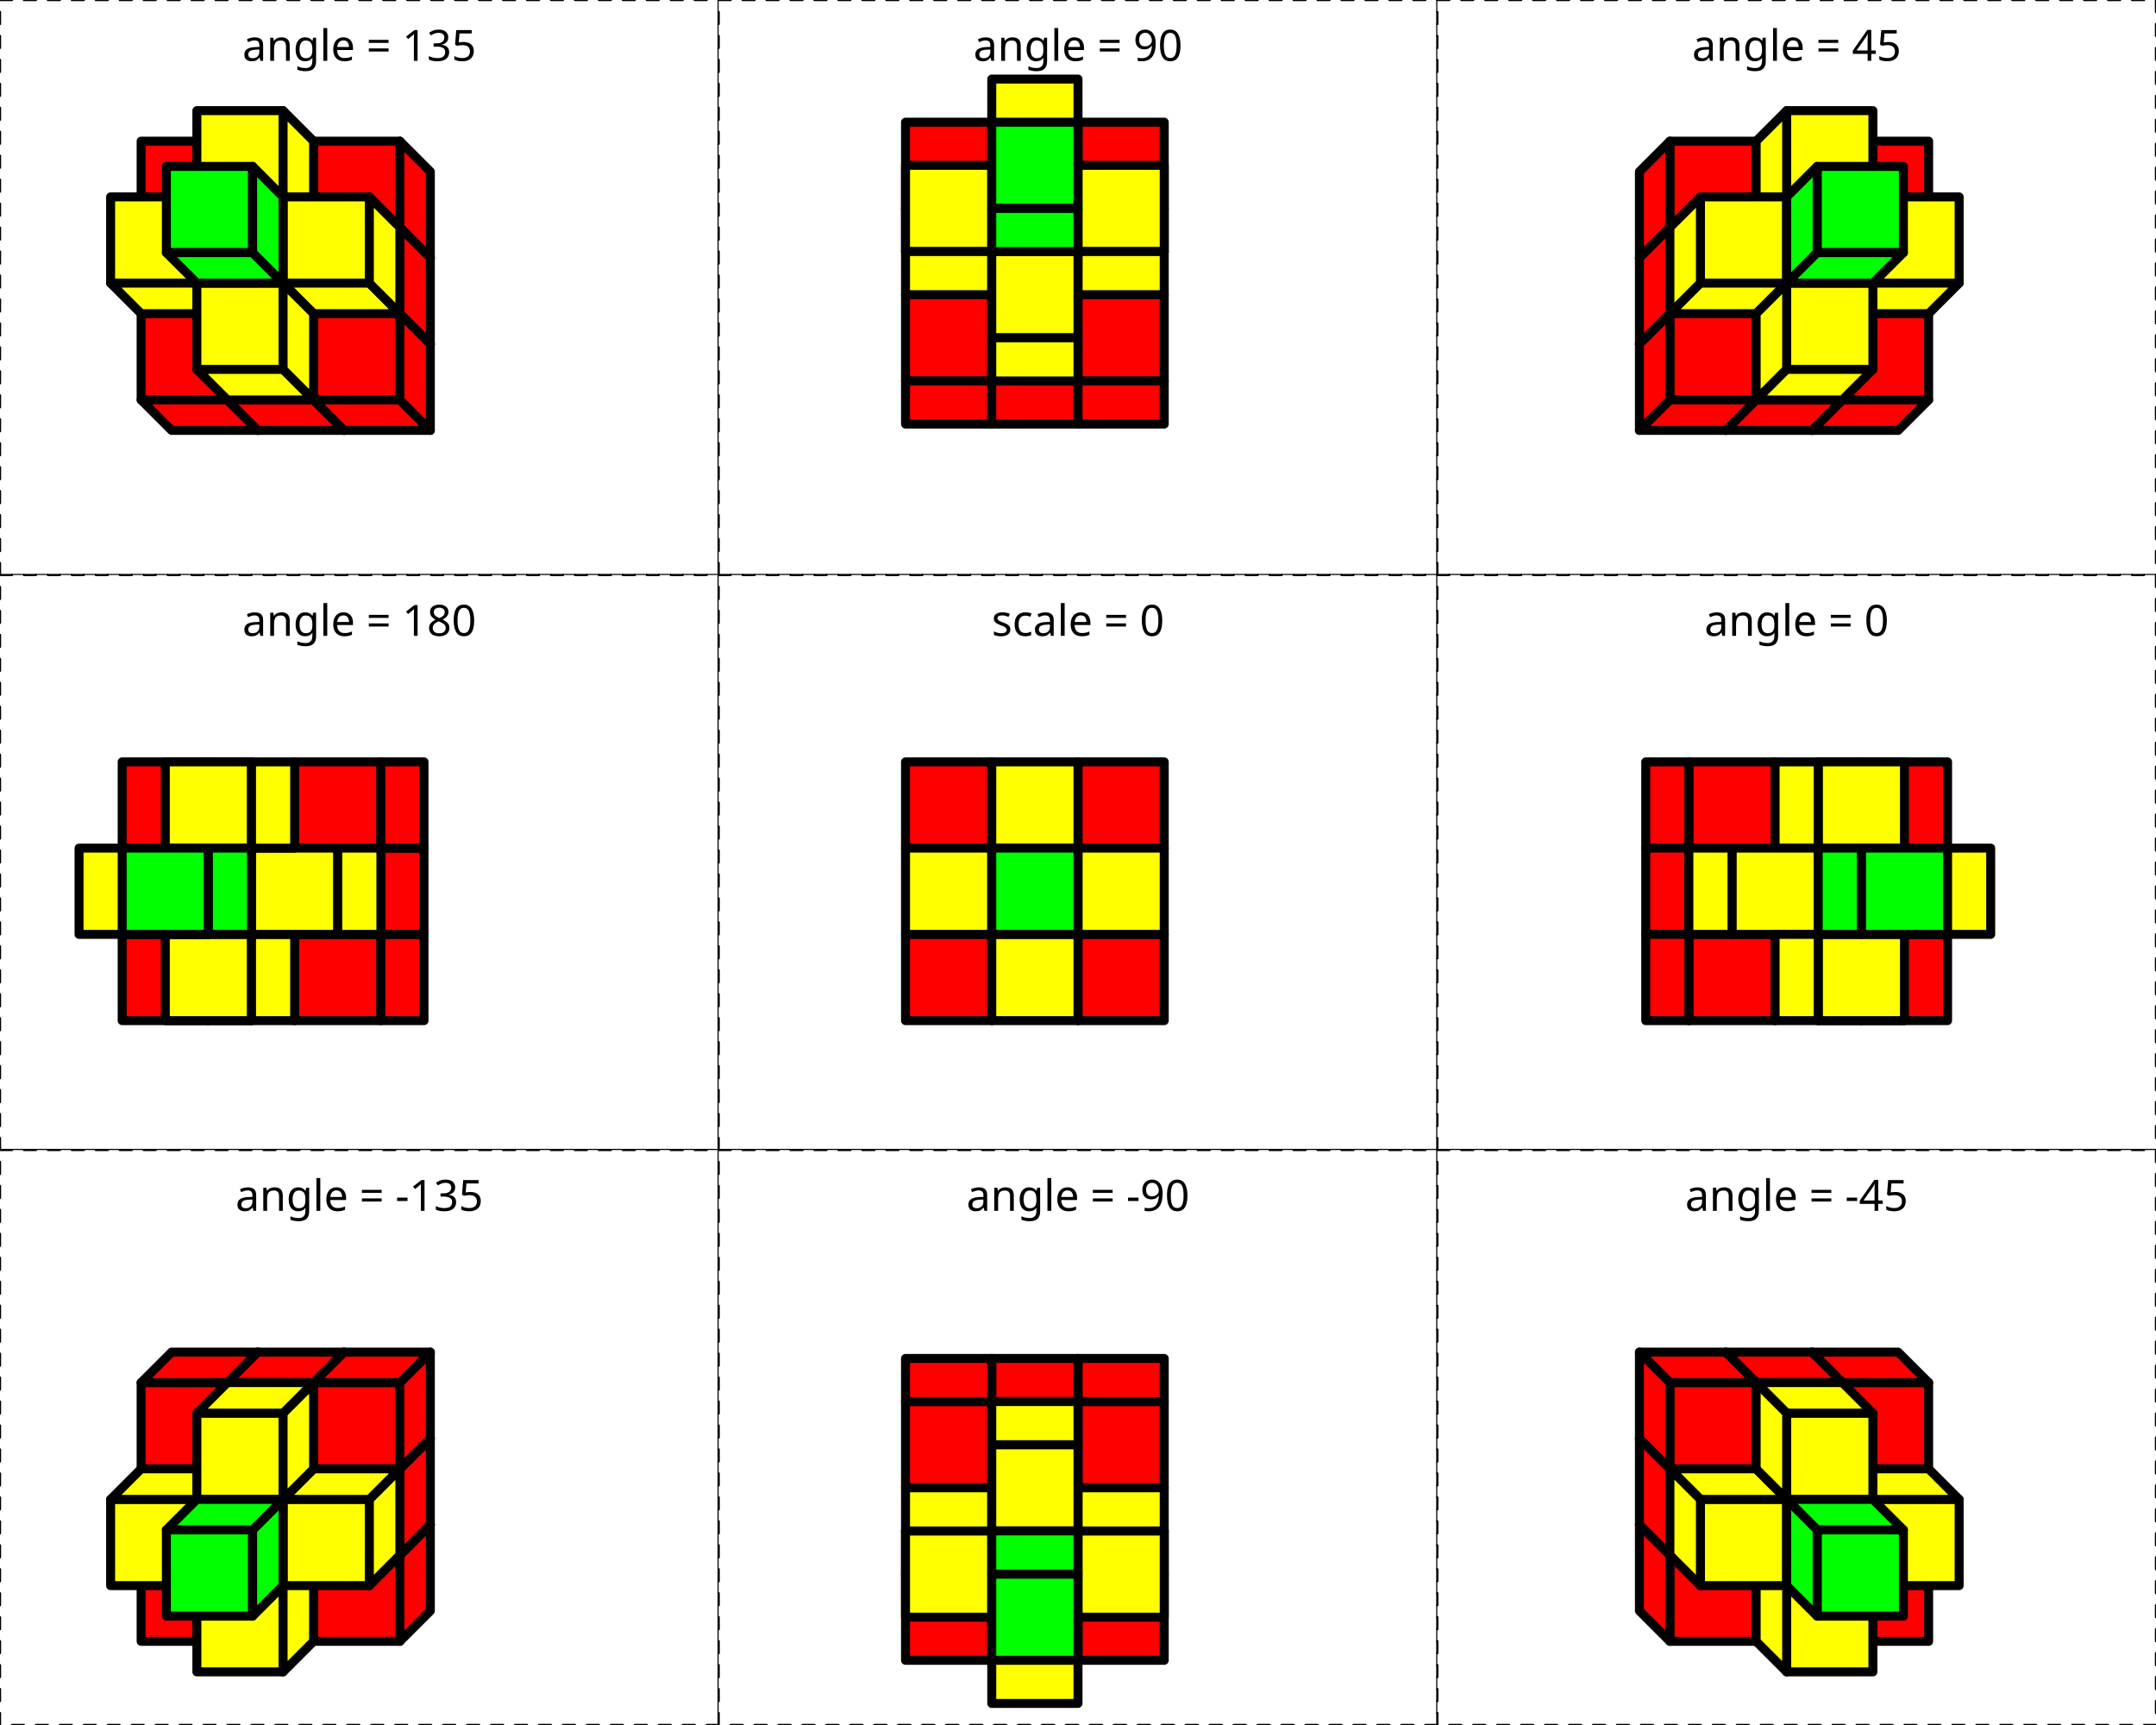
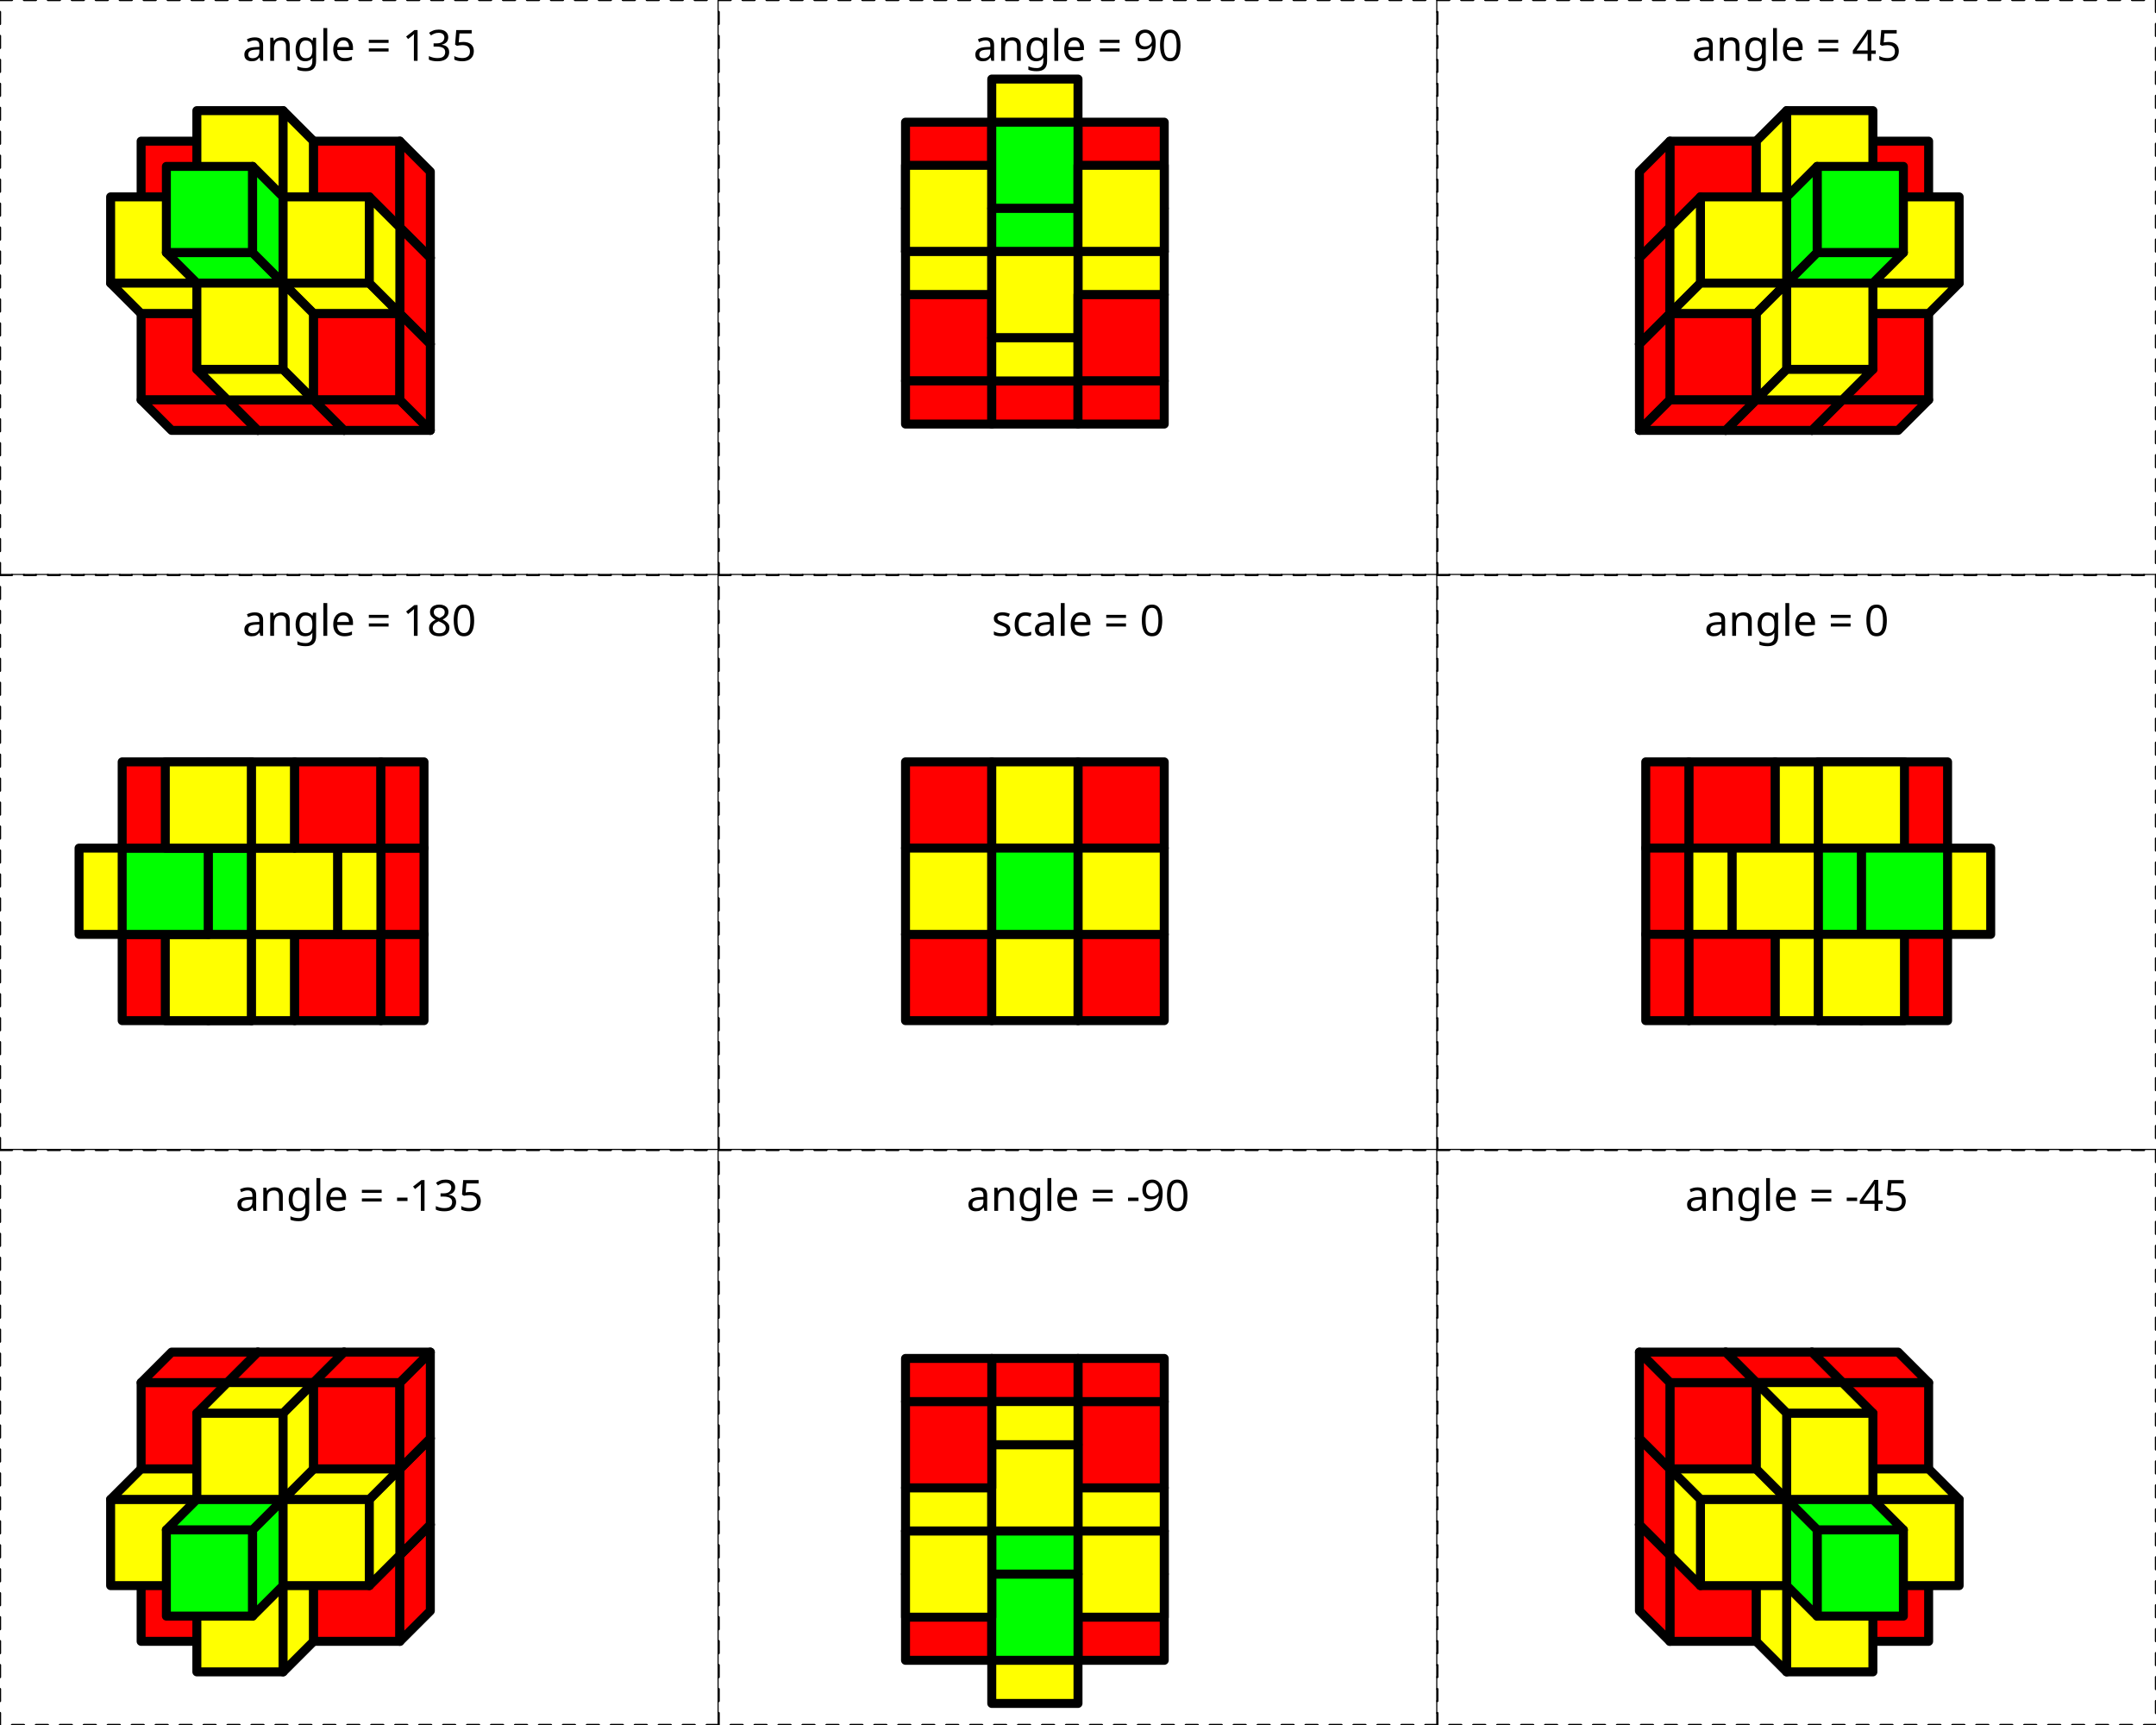
<svg xmlns="http://www.w3.org/2000/svg" class="svglite" data-engine-version="2.0" width="720.00pt" height="576.00pt" viewBox="0 0 720.00 576.00">
  <defs>
    <style type="text/css">
    .svglite line, .svglite polyline, .svglite polygon, .svglite path, .svglite rect, .svglite circle {
      fill: none;
      stroke: #000000;
      stroke-linecap: round;
      stroke-linejoin: round;
      stroke-miterlimit: 10.00;
    }
  </style>
  </defs>
  <rect width="100%" height="100%" style="stroke: none; fill: #FFFFFF;" />
  <defs>
    <clipPath id="cpMC4wMHw3MjAuMDB8MC4wMHw1NzYuMDA=">
      <rect x="0.00" y="0.00" width="720.00" height="576.00" />
    </clipPath>
  </defs>
  <g clip-path="url(#cpMC4wMHw3MjAuMDB8MC4wMHw1NzYuMDA=)">
    <rect x="0.00" y="-0" width="240.00" height="192.00" style="stroke-width: 0.75; stroke-dasharray: 4.00,4.00; fill: #FFFFFF;" />
    <polygon points="47.13,47.13 47.13,75.93 75.93,75.93 75.93,47.13 " style="stroke-width: 3.00; fill: #FF0000;" />
    <polygon points="57.31,86.11 86.11,86.11 75.93,75.93 47.13,75.93 " style="stroke-width: 3.00; fill: #FF0000;" />
    <polygon points="86.11,57.31 86.11,86.11 75.93,75.93 75.93,47.13 " style="stroke-width: 3.00; fill: #FF0000;" />
+     <polygon points="65.74,36.94 65.74,65.74 94.54,65.74 94.54,36.94 " style="stroke-width: 3.00; fill: #FFFF00;" />
+     <polygon points="75.93,75.93 104.73,75.93 94.54,65.74 65.74,65.74 " style="stroke-width: 3.00; fill: #FFFF00;" />
+     <polygon points="104.73,47.13 104.73,75.93 94.54,65.74 94.54,36.94 " style="stroke-width: 3.00; fill: #FFFF00;" />
    <polygon points="104.73,47.13 104.73,75.93 133.53,75.93 133.53,47.13 " style="stroke-width: 3.00; fill: #FF0000;" />
    <polygon points="114.91,86.11 143.71,86.11 133.53,75.93 104.73,75.93 " style="stroke-width: 3.00; fill: #FF0000;" />
    <polygon points="143.71,57.31 143.71,86.11 133.53,75.93 133.53,47.13 " style="stroke-width: 3.00; fill: #FF0000;" />
+     <polygon points="36.94,65.74 36.94,94.54 65.74,94.54 65.74,65.74 " style="stroke-width: 3.00; fill: #FFFF00;" />
+     <polygon points="47.13,104.73 75.93,104.73 65.74,94.54 36.94,94.54 " style="stroke-width: 3.00; fill: #FFFF00;" />
+     <polygon points="75.93,75.93 75.93,104.73 65.74,94.54 65.74,65.74 " style="stroke-width: 3.00; fill: #FFFF00;" />
+     <polygon points="55.56,55.56 55.56,84.36 84.36,84.36 84.36,55.56 " style="stroke-width: 3.00; fill: #00FF00;" />
+     <polygon points="65.74,94.54 94.54,94.54 84.36,84.36 55.56,84.36 " style="stroke-width: 3.00; fill: #00FF00;" />
+     <polygon points="94.54,65.74 94.54,94.54 84.36,84.36 84.36,55.56 " style="stroke-width: 3.00; fill: #00FF00;" />
    <polygon points="104.73,75.93 104.73,104.73 133.53,104.73 133.53,75.93 " style="stroke-width: 3.00; fill: #FF0000;" />
    <polygon points="114.91,114.91 143.71,114.91 133.53,104.73 104.73,104.73 " style="stroke-width: 3.00; fill: #FF0000;" />
    <polygon points="143.71,86.11 143.71,114.91 133.53,104.73 133.53,75.93 " style="stroke-width: 3.00; fill: #FF0000;" />
+     <polygon points="94.54,65.74 94.54,94.54 123.34,94.54 123.34,65.74 " style="stroke-width: 3.00; fill: #FFFF00;" />
+     <polygon points="104.73,104.73 133.53,104.73 123.34,94.54 94.54,94.54 " style="stroke-width: 3.00; fill: #FFFF00;" />
+     <polygon points="133.53,75.93 133.53,104.73 123.34,94.54 123.34,65.74 " style="stroke-width: 3.00; fill: #FFFF00;" />
    <polygon points="47.13,104.73 47.13,133.53 75.93,133.53 75.93,104.73 " style="stroke-width: 3.00; fill: #FF0000;" />
    <polygon points="57.31,143.71 86.11,143.71 75.93,133.53 47.13,133.53 " style="stroke-width: 3.00; fill: #FF0000;" />
    <polygon points="86.11,114.91 86.11,143.71 75.93,133.53 75.93,104.73 " style="stroke-width: 3.00; fill: #FF0000;" />
    <polygon points="75.93,104.73 75.93,133.53 104.73,133.53 104.73,104.73 " style="stroke-width: 3.00; fill: #FF0000;" />
    <polygon points="86.11,143.71 114.91,143.71 104.73,133.53 75.93,133.53 " style="stroke-width: 3.00; fill: #FF0000;" />
    <polygon points="114.91,114.91 114.91,143.71 104.73,133.53 104.73,104.73 " style="stroke-width: 3.00; fill: #FF0000;" />
+     <polygon points="65.74,94.54 65.74,123.34 94.54,123.34 94.54,94.54 " style="stroke-width: 3.00; fill: #FFFF00;" />
+     <polygon points="75.93,133.53 104.73,133.53 94.54,123.34 65.74,123.34 " style="stroke-width: 3.00; fill: #FFFF00;" />
+     <polygon points="104.73,104.73 104.73,133.53 94.54,123.34 94.54,94.54 " style="stroke-width: 3.00; fill: #FFFF00;" />
    <polygon points="104.73,104.73 104.73,133.53 133.53,133.53 133.53,104.73 " style="stroke-width: 3.00; fill: #FF0000;" />
    <polygon points="114.91,143.71 143.71,143.71 133.53,133.53 104.73,133.53 " style="stroke-width: 3.00; fill: #FF0000;" />
    <polygon points="143.71,114.91 143.71,143.71 133.53,133.53 133.53,104.73 " style="stroke-width: 3.00; fill: #FF0000;" />
-     <polygon points="65.74,36.94 65.74,65.74 94.54,65.74 94.54,36.94 " style="stroke-width: 3.00; fill: #FFFF00;" />
-     <polygon points="75.93,75.93 104.73,75.93 94.54,65.74 65.74,65.74 " style="stroke-width: 3.00; fill: #FFFF00;" />
-     <polygon points="104.73,47.13 104.73,75.93 94.54,65.74 94.54,36.94 " style="stroke-width: 3.00; fill: #FFFF00;" />
-     <polygon points="36.94,65.74 36.94,94.54 65.74,94.54 65.74,65.74 " style="stroke-width: 3.00; fill: #FFFF00;" />
-     <polygon points="47.13,104.73 75.93,104.73 65.74,94.54 36.94,94.54 " style="stroke-width: 3.00; fill: #FFFF00;" />
-     <polygon points="75.93,75.93 75.93,104.73 65.74,94.54 65.74,65.74 " style="stroke-width: 3.00; fill: #FFFF00;" />
-     <polygon points="94.54,65.74 94.54,94.54 123.34,94.54 123.34,65.74 " style="stroke-width: 3.00; fill: #FFFF00;" />
-     <polygon points="104.73,104.73 133.53,104.73 123.34,94.54 94.54,94.54 " style="stroke-width: 3.00; fill: #FFFF00;" />
-     <polygon points="133.53,75.93 133.53,104.73 123.34,94.54 123.34,65.74 " style="stroke-width: 3.00; fill: #FFFF00;" />
-     <polygon points="65.74,94.54 65.74,123.34 94.54,123.34 94.54,94.54 " style="stroke-width: 3.00; fill: #FFFF00;" />
-     <polygon points="75.93,133.53 104.73,133.53 94.54,123.34 65.74,123.34 " style="stroke-width: 3.00; fill: #FFFF00;" />
-     <polygon points="104.73,104.73 104.73,133.53 94.54,123.34 94.54,94.54 " style="stroke-width: 3.00; fill: #FFFF00;" />
-     <polygon points="55.56,55.56 55.56,84.36 84.36,84.36 84.36,55.56 " style="stroke-width: 3.00; fill: #00FF00;" />
-     <polygon points="65.74,94.54 94.54,94.54 84.36,84.36 55.56,84.36 " style="stroke-width: 3.00; fill: #00FF00;" />
-     <polygon points="94.54,65.74 94.54,94.54 84.36,84.36 84.36,55.56 " style="stroke-width: 3.00; fill: #00FF00;" />
    <text x="120.00" y="20.32" text-anchor="middle" style="font-size: 14.40px; font-family: sans;" textLength="75.68px" lengthAdjust="spacingAndGlyphs">angle = 135</text>
    <rect x="240.00" y="-0" width="240.00" height="192.00" style="stroke-width: 0.75; stroke-dasharray: 4.00,4.00; fill: #FFFFFF;" />
    <polygon points="302.40,40.80 302.40,69.60 331.20,69.60 331.20,40.80 " style="stroke-width: 3.00; fill: #FF0000;" />
    <polygon points="302.40,84.00 331.20,84.00 331.20,69.60 302.40,69.60 " style="stroke-width: 3.00; fill: #FF0000;" />
+     <polygon points="331.20,26.40 331.20,55.20 360.00,55.20 360.00,26.40 " style="stroke-width: 3.00; fill: #FFFF00;" />
+     <polygon points="331.20,69.60 360.00,69.60 360.00,55.20 331.20,55.20 " style="stroke-width: 3.00; fill: #FFFF00;" />
    <polygon points="360.00,40.80 360.00,69.60 388.80,69.60 388.80,40.80 " style="stroke-width: 3.00; fill: #FF0000;" />
    <polygon points="360.00,84.00 388.80,84.00 388.80,69.60 360.00,69.60 " style="stroke-width: 3.00; fill: #FF0000;" />
+     <polygon points="302.40,55.20 302.40,84.00 331.20,84.00 331.20,55.20 " style="stroke-width: 3.00; fill: #FFFF00;" />
+     <polygon points="302.40,98.40 331.20,98.40 331.20,84.00 302.40,84.00 " style="stroke-width: 3.00; fill: #FFFF00;" />
+     <polygon points="331.20,40.80 331.20,69.60 360.00,69.60 360.00,40.80 " style="stroke-width: 3.00; fill: #00FF00;" />
+     <polygon points="331.20,84.00 360.00,84.00 360.00,69.60 331.20,69.60 " style="stroke-width: 3.00; fill: #00FF00;" />
+     <polygon points="360.00,55.20 360.00,84.00 388.80,84.00 388.80,55.20 " style="stroke-width: 3.00; fill: #FFFF00;" />
+     <polygon points="360.00,98.40 388.80,98.40 388.80,84.00 360.00,84.00 " style="stroke-width: 3.00; fill: #FFFF00;" />
    <polygon points="302.40,98.40 302.40,127.20 331.20,127.20 331.20,98.40 " style="stroke-width: 3.00; fill: #FF0000;" />
    <polygon points="302.40,141.60 331.20,141.60 331.20,127.20 302.40,127.20 " style="stroke-width: 3.00; fill: #FF0000;" />
    <polygon points="331.20,98.40 331.20,127.20 360.00,127.20 360.00,98.40 " style="stroke-width: 3.00; fill: #FF0000;" />
    <polygon points="331.20,141.60 360.00,141.60 360.00,127.20 331.20,127.20 " style="stroke-width: 3.00; fill: #FF0000;" />
+     <polygon points="331.20,84.00 331.20,112.80 360.00,112.80 360.00,84.00 " style="stroke-width: 3.00; fill: #FFFF00;" />
+     <polygon points="331.20,127.20 360.00,127.20 360.00,112.80 331.20,112.80 " style="stroke-width: 3.00; fill: #FFFF00;" />
    <polygon points="360.00,98.40 360.00,127.20 388.80,127.20 388.80,98.40 " style="stroke-width: 3.00; fill: #FF0000;" />
    <polygon points="360.00,141.60 388.80,141.60 388.80,127.20 360.00,127.20 " style="stroke-width: 3.00; fill: #FF0000;" />
-     <polygon points="331.20,26.40 331.20,55.20 360.00,55.20 360.00,26.40 " style="stroke-width: 3.00; fill: #FFFF00;" />
-     <polygon points="331.20,69.60 360.00,69.60 360.00,55.20 331.20,55.20 " style="stroke-width: 3.00; fill: #FFFF00;" />
-     <polygon points="302.40,55.20 302.40,84.00 331.20,84.00 331.20,55.20 " style="stroke-width: 3.00; fill: #FFFF00;" />
-     <polygon points="302.40,98.40 331.20,98.40 331.20,84.00 302.40,84.00 " style="stroke-width: 3.00; fill: #FFFF00;" />
-     <polygon points="360.00,55.20 360.00,84.00 388.80,84.00 388.80,55.20 " style="stroke-width: 3.00; fill: #FFFF00;" />
-     <polygon points="360.00,98.40 388.80,98.40 388.80,84.00 360.00,84.00 " style="stroke-width: 3.00; fill: #FFFF00;" />
-     <polygon points="331.20,84.00 331.20,112.80 360.00,112.80 360.00,84.00 " style="stroke-width: 3.00; fill: #FFFF00;" />
-     <polygon points="331.20,127.20 360.00,127.20 360.00,112.80 331.20,112.80 " style="stroke-width: 3.00; fill: #FFFF00;" />
-     <polygon points="331.20,40.80 331.20,69.60 360.00,69.60 360.00,40.80 " style="stroke-width: 3.00; fill: #00FF00;" />
-     <polygon points="331.20,84.00 360.00,84.00 360.00,69.60 331.20,69.60 " style="stroke-width: 3.00; fill: #00FF00;" />
    <text x="360.00" y="20.32" text-anchor="middle" style="font-size: 14.40px; font-family: sans;" textLength="67.67px" lengthAdjust="spacingAndGlyphs">angle = 90</text>
    <rect x="480.00" y="-0" width="240.00" height="192.00" style="stroke-width: 0.75; stroke-dasharray: 4.00,4.00; fill: #FFFFFF;" />
    <polygon points="615.27,47.13 615.27,75.93 644.07,75.93 644.07,47.13 " style="stroke-width: 3.00; fill: #FF0000;" />
    <polygon points="605.09,57.31 605.09,86.11 615.27,75.93 615.27,47.13 " style="stroke-width: 3.00; fill: #FF0000;" />
    <polygon points="605.09,86.11 633.89,86.11 644.07,75.93 615.27,75.93 " style="stroke-width: 3.00; fill: #FF0000;" />
+     <polygon points="596.66,36.94 596.66,65.74 625.46,65.74 625.46,36.94 " style="stroke-width: 3.00; fill: #FFFF00;" />
+     <polygon points="586.47,47.13 586.47,75.93 596.66,65.74 596.66,36.94 " style="stroke-width: 3.00; fill: #FFFF00;" />
+     <polygon points="586.47,75.93 615.27,75.93 625.46,65.74 596.66,65.74 " style="stroke-width: 3.00; fill: #FFFF00;" />
    <polygon points="557.67,47.13 557.67,75.93 586.47,75.93 586.47,47.13 " style="stroke-width: 3.00; fill: #FF0000;" />
    <polygon points="547.49,57.31 547.49,86.11 557.67,75.93 557.67,47.13 " style="stroke-width: 3.00; fill: #FF0000;" />
    <polygon points="547.49,86.11 576.29,86.11 586.47,75.93 557.67,75.93 " style="stroke-width: 3.00; fill: #FF0000;" />
+     <polygon points="625.46,65.74 625.46,94.54 654.26,94.54 654.26,65.74 " style="stroke-width: 3.00; fill: #FFFF00;" />
+     <polygon points="615.27,75.93 615.27,104.73 625.46,94.54 625.46,65.74 " style="stroke-width: 3.00; fill: #FFFF00;" />
+     <polygon points="615.27,104.73 644.07,104.73 654.26,94.54 625.46,94.54 " style="stroke-width: 3.00; fill: #FFFF00;" />
+     <polygon points="606.84,55.56 606.84,84.36 635.64,84.36 635.64,55.56 " style="stroke-width: 3.00; fill: #00FF00;" />
+     <polygon points="596.66,65.74 596.66,94.54 606.84,84.36 606.84,55.56 " style="stroke-width: 3.00; fill: #00FF00;" />
+     <polygon points="596.66,94.54 625.46,94.54 635.64,84.36 606.84,84.36 " style="stroke-width: 3.00; fill: #00FF00;" />
    <polygon points="557.67,75.93 557.67,104.73 586.47,104.73 586.47,75.93 " style="stroke-width: 3.00; fill: #FF0000;" />
    <polygon points="547.49,86.11 547.49,114.91 557.67,104.73 557.67,75.93 " style="stroke-width: 3.00; fill: #FF0000;" />
    <polygon points="547.49,114.91 576.29,114.91 586.47,104.73 557.67,104.73 " style="stroke-width: 3.00; fill: #FF0000;" />
+     <polygon points="567.86,65.74 567.86,94.54 596.66,94.54 596.66,65.74 " style="stroke-width: 3.00; fill: #FFFF00;" />
+     <polygon points="557.67,75.93 557.67,104.73 567.86,94.54 567.86,65.74 " style="stroke-width: 3.00; fill: #FFFF00;" />
+     <polygon points="557.67,104.73 586.47,104.73 596.66,94.54 567.86,94.54 " style="stroke-width: 3.00; fill: #FFFF00;" />
    <polygon points="615.27,104.73 615.27,133.53 644.07,133.53 644.07,104.73 " style="stroke-width: 3.00; fill: #FF0000;" />
    <polygon points="605.09,114.91 605.09,143.71 615.27,133.53 615.27,104.73 " style="stroke-width: 3.00; fill: #FF0000;" />
    <polygon points="605.09,143.71 633.89,143.71 644.07,133.53 615.27,133.53 " style="stroke-width: 3.00; fill: #FF0000;" />
    <polygon points="586.47,104.73 586.47,133.53 615.27,133.53 615.27,104.73 " style="stroke-width: 3.00; fill: #FF0000;" />
    <polygon points="576.29,114.91 576.29,143.71 586.47,133.53 586.47,104.73 " style="stroke-width: 3.00; fill: #FF0000;" />
    <polygon points="576.29,143.71 605.09,143.71 615.27,133.53 586.47,133.53 " style="stroke-width: 3.00; fill: #FF0000;" />
+     <polygon points="596.66,94.54 596.66,123.34 625.46,123.34 625.46,94.54 " style="stroke-width: 3.00; fill: #FFFF00;" />
+     <polygon points="586.47,104.73 586.47,133.53 596.66,123.34 596.66,94.54 " style="stroke-width: 3.00; fill: #FFFF00;" />
+     <polygon points="586.47,133.53 615.27,133.53 625.46,123.34 596.66,123.34 " style="stroke-width: 3.00; fill: #FFFF00;" />
    <polygon points="557.67,104.73 557.67,133.53 586.47,133.53 586.47,104.73 " style="stroke-width: 3.00; fill: #FF0000;" />
    <polygon points="547.49,114.91 547.49,143.71 557.67,133.53 557.67,104.73 " style="stroke-width: 3.00; fill: #FF0000;" />
    <polygon points="547.49,143.71 576.29,143.71 586.47,133.53 557.67,133.53 " style="stroke-width: 3.00; fill: #FF0000;" />
-     <polygon points="596.66,36.94 596.66,65.74 625.46,65.74 625.46,36.94 " style="stroke-width: 3.00; fill: #FFFF00;" />
-     <polygon points="586.47,47.13 586.47,75.93 596.66,65.74 596.66,36.94 " style="stroke-width: 3.00; fill: #FFFF00;" />
-     <polygon points="586.47,75.93 615.27,75.93 625.46,65.74 596.66,65.74 " style="stroke-width: 3.00; fill: #FFFF00;" />
-     <polygon points="625.46,65.74 625.46,94.54 654.26,94.54 654.26,65.74 " style="stroke-width: 3.00; fill: #FFFF00;" />
-     <polygon points="615.27,75.93 615.27,104.73 625.46,94.54 625.46,65.74 " style="stroke-width: 3.00; fill: #FFFF00;" />
-     <polygon points="615.27,104.73 644.07,104.73 654.26,94.54 625.46,94.54 " style="stroke-width: 3.00; fill: #FFFF00;" />
-     <polygon points="567.86,65.74 567.86,94.54 596.66,94.54 596.66,65.74 " style="stroke-width: 3.00; fill: #FFFF00;" />
-     <polygon points="557.67,75.93 557.67,104.73 567.86,94.54 567.86,65.74 " style="stroke-width: 3.00; fill: #FFFF00;" />
-     <polygon points="557.67,104.73 586.47,104.73 596.66,94.54 567.86,94.54 " style="stroke-width: 3.00; fill: #FFFF00;" />
-     <polygon points="596.66,94.54 596.66,123.34 625.46,123.34 625.46,94.54 " style="stroke-width: 3.00; fill: #FFFF00;" />
-     <polygon points="586.47,104.73 586.47,133.53 596.66,123.34 596.66,94.54 " style="stroke-width: 3.00; fill: #FFFF00;" />
-     <polygon points="586.47,133.53 615.27,133.53 625.46,123.34 596.66,123.34 " style="stroke-width: 3.00; fill: #FFFF00;" />
-     <polygon points="606.84,55.56 606.84,84.36 635.64,84.36 635.64,55.56 " style="stroke-width: 3.00; fill: #00FF00;" />
-     <polygon points="596.66,65.74 596.66,94.54 606.84,84.36 606.84,55.56 " style="stroke-width: 3.00; fill: #00FF00;" />
-     <polygon points="596.66,94.54 625.46,94.54 635.64,84.36 606.84,84.36 " style="stroke-width: 3.00; fill: #00FF00;" />
    <text x="600.00" y="20.32" text-anchor="middle" style="font-size: 14.40px; font-family: sans;" textLength="67.67px" lengthAdjust="spacingAndGlyphs">angle = 45</text>
    <rect x="0.00" y="192.00" width="240.00" height="192.00" style="stroke-width: 0.75; stroke-dasharray: 4.00,4.00; fill: #FFFFFF;" />
    <polygon points="40.80,312.00 40.80,340.80 69.60,340.80 69.60,312.00 " style="stroke-width: 3.00; fill: #FF0000;" />
    <polygon points="84.00,312.00 84.00,340.80 69.60,340.80 69.60,312.00 " style="stroke-width: 3.00; fill: #FF0000;" />
+     <polygon points="55.20,312.00 55.20,340.80 84.00,340.80 84.00,312.00 " style="stroke-width: 3.00; fill: #FFFF00;" />
+     <polygon points="98.40,312.00 98.40,340.80 84.00,340.80 84.00,312.00 " style="stroke-width: 3.00; fill: #FFFF00;" />
    <polygon points="98.40,312.00 98.40,340.80 127.20,340.80 127.20,312.00 " style="stroke-width: 3.00; fill: #FF0000;" />
    <polygon points="141.60,312.00 141.60,340.80 127.20,340.80 127.20,312.00 " style="stroke-width: 3.00; fill: #FF0000;" />
+     <polygon points="26.40,283.20 26.40,312.00 55.20,312.00 55.20,283.20 " style="stroke-width: 3.00; fill: #FFFF00;" />
+     <polygon points="69.60,283.20 69.60,312.00 55.20,312.00 55.20,283.20 " style="stroke-width: 3.00; fill: #FFFF00;" />
+     <polygon points="40.80,283.20 40.80,312.00 69.60,312.00 69.60,283.20 " style="stroke-width: 3.00; fill: #00FF00;" />
+     <polygon points="84.00,283.20 84.00,312.00 69.60,312.00 69.60,283.20 " style="stroke-width: 3.00; fill: #00FF00;" />
    <polygon points="98.40,283.20 98.40,312.00 127.20,312.00 127.20,283.20 " style="stroke-width: 3.00; fill: #FF0000;" />
    <polygon points="141.60,283.20 141.60,312.00 127.20,312.00 127.20,283.20 " style="stroke-width: 3.00; fill: #FF0000;" />
+     <polygon points="84.00,283.20 84.00,312.00 112.80,312.00 112.80,283.20 " style="stroke-width: 3.00; fill: #FFFF00;" />
+     <polygon points="127.20,283.20 127.20,312.00 112.80,312.00 112.80,283.20 " style="stroke-width: 3.00; fill: #FFFF00;" />
    <polygon points="40.80,254.40 40.80,283.20 69.60,283.20 69.60,254.40 " style="stroke-width: 3.00; fill: #FF0000;" />
    <polygon points="84.00,254.40 84.00,283.20 69.60,283.20 69.60,254.40 " style="stroke-width: 3.00; fill: #FF0000;" />
+     <polygon points="55.20,254.40 55.20,283.20 84.00,283.20 84.00,254.40 " style="stroke-width: 3.00; fill: #FFFF00;" />
+     <polygon points="98.40,254.40 98.40,283.20 84.00,283.20 84.00,254.40 " style="stroke-width: 3.00; fill: #FFFF00;" />
    <polygon points="98.40,254.40 98.40,283.20 127.20,283.20 127.20,254.40 " style="stroke-width: 3.00; fill: #FF0000;" />
    <polygon points="141.60,254.40 141.60,283.20 127.20,283.20 127.20,254.40 " style="stroke-width: 3.00; fill: #FF0000;" />
-     <polygon points="55.20,312.00 55.20,340.80 84.00,340.80 84.00,312.00 " style="stroke-width: 3.00; fill: #FFFF00;" />
-     <polygon points="98.40,312.00 98.40,340.80 84.00,340.80 84.00,312.00 " style="stroke-width: 3.00; fill: #FFFF00;" />
-     <polygon points="26.40,283.20 26.40,312.00 55.20,312.00 55.20,283.20 " style="stroke-width: 3.00; fill: #FFFF00;" />
-     <polygon points="69.60,283.20 69.60,312.00 55.20,312.00 55.20,283.20 " style="stroke-width: 3.00; fill: #FFFF00;" />
-     <polygon points="84.00,283.20 84.00,312.00 112.80,312.00 112.80,283.20 " style="stroke-width: 3.00; fill: #FFFF00;" />
-     <polygon points="127.20,283.20 127.20,312.00 112.80,312.00 112.80,283.20 " style="stroke-width: 3.00; fill: #FFFF00;" />
-     <polygon points="55.20,254.40 55.20,283.20 84.00,283.20 84.00,254.40 " style="stroke-width: 3.00; fill: #FFFF00;" />
-     <polygon points="98.40,254.40 98.40,283.20 84.00,283.20 84.00,254.40 " style="stroke-width: 3.00; fill: #FFFF00;" />
-     <polygon points="40.80,283.20 40.80,312.00 69.60,312.00 69.60,283.20 " style="stroke-width: 3.00; fill: #00FF00;" />
-     <polygon points="84.00,283.20 84.00,312.00 69.60,312.00 69.60,283.20 " style="stroke-width: 3.00; fill: #00FF00;" />
    <text x="120.00" y="212.32" text-anchor="middle" style="font-size: 14.40px; font-family: sans;" textLength="75.68px" lengthAdjust="spacingAndGlyphs">angle = 180</text>
    <rect x="240.00" y="192.00" width="240.00" height="192.00" style="stroke-width: 0.75; stroke-dasharray: 4.00,4.00; fill: #FFFFFF;" />
    <polygon points="302.40,312.00 302.40,340.80 331.20,340.80 331.20,312.00 " style="stroke-width: 3.00; fill: #FF0000;" />
    <polygon points="302.40,254.40 302.40,283.20 331.20,283.20 331.20,254.40 " style="stroke-width: 3.00; fill: #FF0000;" />
    <polygon points="360.00,312.00 360.00,340.80 388.80,340.80 388.80,312.00 " style="stroke-width: 3.00; fill: #FF0000;" />
    <polygon points="360.00,254.40 360.00,283.20 388.80,283.20 388.80,254.40 " style="stroke-width: 3.00; fill: #FF0000;" />
    <polygon points="302.40,283.20 302.40,312.00 331.20,312.00 331.20,283.20 " style="stroke-width: 3.00; fill: #FFFF00;" />
    <polygon points="331.20,312.00 331.20,340.80 360.00,340.80 360.00,312.00 " style="stroke-width: 3.00; fill: #FFFF00;" />
    <polygon points="331.20,254.40 331.20,283.20 360.00,283.20 360.00,254.40 " style="stroke-width: 3.00; fill: #FFFF00;" />
    <polygon points="360.00,283.20 360.00,312.00 388.80,312.00 388.80,283.20 " style="stroke-width: 3.00; fill: #FFFF00;" />
    <polygon points="331.20,283.20 331.20,312.00 360.00,312.00 360.00,283.20 " style="stroke-width: 3.00; fill: #00FF00;" />
    <text x="360.00" y="212.32" text-anchor="middle" style="font-size: 14.40px; font-family: sans;" textLength="58.05px" lengthAdjust="spacingAndGlyphs">scale = 0</text>
    <rect x="480.00" y="192.00" width="240.00" height="192.00" style="stroke-width: 0.75; stroke-dasharray: 4.00,4.00; fill: #FFFFFF;" />
    <polygon points="621.60,254.40 621.60,283.20 650.40,283.20 650.40,254.40 " style="stroke-width: 3.00; fill: #FF0000;" />
    <polygon points="607.20,254.40 607.20,283.20 621.60,283.20 621.60,254.40 " style="stroke-width: 3.00; fill: #FF0000;" />
+     <polygon points="607.20,254.40 607.20,283.20 636.00,283.20 636.00,254.40 " style="stroke-width: 3.00; fill: #FFFF00;" />
+     <polygon points="592.80,254.40 592.80,283.20 607.20,283.20 607.20,254.40 " style="stroke-width: 3.00; fill: #FFFF00;" />
    <polygon points="564.00,254.40 564.00,283.20 592.80,283.20 592.80,254.40 " style="stroke-width: 3.00; fill: #FF0000;" />
    <polygon points="549.60,254.40 549.60,283.20 564.00,283.20 564.00,254.40 " style="stroke-width: 3.00; fill: #FF0000;" />
+     <polygon points="636.00,283.20 636.00,312.00 664.80,312.00 664.80,283.20 " style="stroke-width: 3.00; fill: #FFFF00;" />
+     <polygon points="621.60,283.20 621.60,312.00 636.00,312.00 636.00,283.20 " style="stroke-width: 3.00; fill: #FFFF00;" />
+     <polygon points="621.60,283.20 621.60,312.00 650.40,312.00 650.40,283.20 " style="stroke-width: 3.00; fill: #00FF00;" />
+     <polygon points="607.20,283.20 607.20,312.00 621.60,312.00 621.60,283.20 " style="stroke-width: 3.00; fill: #00FF00;" />
    <polygon points="564.00,283.20 564.00,312.00 592.80,312.00 592.80,283.20 " style="stroke-width: 3.00; fill: #FF0000;" />
    <polygon points="549.60,283.20 549.60,312.00 564.00,312.00 564.00,283.20 " style="stroke-width: 3.00; fill: #FF0000;" />
+     <polygon points="578.40,283.20 578.40,312.00 607.20,312.00 607.20,283.20 " style="stroke-width: 3.00; fill: #FFFF00;" />
+     <polygon points="564.00,283.20 564.00,312.00 578.40,312.00 578.40,283.20 " style="stroke-width: 3.00; fill: #FFFF00;" />
    <polygon points="621.60,312.00 621.60,340.80 650.40,340.80 650.40,312.00 " style="stroke-width: 3.00; fill: #FF0000;" />
    <polygon points="607.20,312.00 607.20,340.80 621.60,340.80 621.60,312.00 " style="stroke-width: 3.00; fill: #FF0000;" />
+     <polygon points="607.20,312.00 607.20,340.80 636.00,340.80 636.00,312.00 " style="stroke-width: 3.00; fill: #FFFF00;" />
+     <polygon points="592.80,312.00 592.80,340.80 607.20,340.80 607.20,312.00 " style="stroke-width: 3.00; fill: #FFFF00;" />
    <polygon points="564.00,312.00 564.00,340.80 592.80,340.80 592.80,312.00 " style="stroke-width: 3.00; fill: #FF0000;" />
    <polygon points="549.60,312.00 549.60,340.80 564.00,340.80 564.00,312.00 " style="stroke-width: 3.00; fill: #FF0000;" />
-     <polygon points="607.20,254.40 607.20,283.20 636.00,283.20 636.00,254.40 " style="stroke-width: 3.00; fill: #FFFF00;" />
-     <polygon points="592.80,254.40 592.80,283.20 607.20,283.20 607.20,254.40 " style="stroke-width: 3.00; fill: #FFFF00;" />
-     <polygon points="636.00,283.20 636.00,312.00 664.80,312.00 664.80,283.20 " style="stroke-width: 3.00; fill: #FFFF00;" />
-     <polygon points="621.60,283.20 621.60,312.00 636.00,312.00 636.00,283.20 " style="stroke-width: 3.00; fill: #FFFF00;" />
-     <polygon points="578.40,283.20 578.40,312.00 607.20,312.00 607.20,283.20 " style="stroke-width: 3.00; fill: #FFFF00;" />
-     <polygon points="564.00,283.20 564.00,312.00 578.40,312.00 578.40,283.20 " style="stroke-width: 3.00; fill: #FFFF00;" />
-     <polygon points="607.20,312.00 607.20,340.80 636.00,340.80 636.00,312.00 " style="stroke-width: 3.00; fill: #FFFF00;" />
-     <polygon points="592.80,312.00 592.80,340.80 607.20,340.80 607.20,312.00 " style="stroke-width: 3.00; fill: #FFFF00;" />
-     <polygon points="621.60,283.20 621.60,312.00 650.40,312.00 650.40,283.20 " style="stroke-width: 3.00; fill: #00FF00;" />
-     <polygon points="607.20,283.20 607.20,312.00 621.60,312.00 621.60,283.20 " style="stroke-width: 3.00; fill: #00FF00;" />
    <text x="600.00" y="212.32" text-anchor="middle" style="font-size: 14.40px; font-family: sans;" textLength="59.66px" lengthAdjust="spacingAndGlyphs">angle = 0</text>
    <rect x="0.00" y="384.00" width="240.00" height="192.00" style="stroke-width: 0.75; stroke-dasharray: 4.00,4.00; fill: #FFFFFF;" />
    <polygon points="47.13,519.27 47.13,548.07 75.93,548.07 75.93,519.27 " style="stroke-width: 3.00; fill: #FF0000;" />
    <polygon points="86.11,509.09 86.11,537.89 75.93,548.07 75.93,519.27 " style="stroke-width: 3.00; fill: #FF0000;" />
    <polygon points="57.31,509.09 86.11,509.09 75.93,519.27 47.13,519.27 " style="stroke-width: 3.00; fill: #FF0000;" />
+     <polygon points="65.74,529.46 65.74,558.26 94.54,558.26 94.54,529.46 " style="stroke-width: 3.00; fill: #FFFF00;" />
+     <polygon points="104.73,519.27 104.73,548.07 94.54,558.26 94.54,529.46 " style="stroke-width: 3.00; fill: #FFFF00;" />
+     <polygon points="75.93,519.27 104.73,519.27 94.54,529.46 65.74,529.46 " style="stroke-width: 3.00; fill: #FFFF00;" />
    <polygon points="104.73,519.27 104.73,548.07 133.53,548.07 133.53,519.27 " style="stroke-width: 3.00; fill: #FF0000;" />
    <polygon points="143.71,509.09 143.71,537.89 133.53,548.07 133.53,519.27 " style="stroke-width: 3.00; fill: #FF0000;" />
    <polygon points="114.91,509.09 143.71,509.09 133.53,519.27 104.73,519.27 " style="stroke-width: 3.00; fill: #FF0000;" />
+     <polygon points="36.94,500.66 36.94,529.46 65.74,529.46 65.74,500.66 " style="stroke-width: 3.00; fill: #FFFF00;" />
+     <polygon points="75.93,490.47 75.93,519.27 65.74,529.46 65.74,500.66 " style="stroke-width: 3.00; fill: #FFFF00;" />
+     <polygon points="47.13,490.47 75.93,490.47 65.74,500.66 36.94,500.66 " style="stroke-width: 3.00; fill: #FFFF00;" />
+     <polygon points="55.56,510.84 55.56,539.64 84.36,539.64 84.36,510.84 " style="stroke-width: 3.00; fill: #00FF00;" />
+     <polygon points="94.54,500.66 94.54,529.46 84.36,539.64 84.36,510.84 " style="stroke-width: 3.00; fill: #00FF00;" />
+     <polygon points="65.74,500.66 94.54,500.66 84.36,510.84 55.56,510.84 " style="stroke-width: 3.00; fill: #00FF00;" />
    <polygon points="104.73,490.47 104.73,519.27 133.53,519.27 133.53,490.47 " style="stroke-width: 3.00; fill: #FF0000;" />
    <polygon points="143.71,480.29 143.71,509.09 133.53,519.27 133.53,490.47 " style="stroke-width: 3.00; fill: #FF0000;" />
    <polygon points="114.91,480.29 143.71,480.29 133.53,490.47 104.73,490.47 " style="stroke-width: 3.00; fill: #FF0000;" />
+     <polygon points="94.54,500.66 94.54,529.46 123.34,529.46 123.34,500.66 " style="stroke-width: 3.00; fill: #FFFF00;" />
+     <polygon points="133.53,490.47 133.53,519.27 123.34,529.46 123.34,500.66 " style="stroke-width: 3.00; fill: #FFFF00;" />
+     <polygon points="104.73,490.47 133.53,490.47 123.34,500.66 94.54,500.66 " style="stroke-width: 3.00; fill: #FFFF00;" />
    <polygon points="47.13,461.67 47.13,490.47 75.93,490.47 75.93,461.67 " style="stroke-width: 3.00; fill: #FF0000;" />
    <polygon points="86.11,451.49 86.11,480.29 75.93,490.47 75.93,461.67 " style="stroke-width: 3.00; fill: #FF0000;" />
    <polygon points="57.31,451.49 86.11,451.49 75.93,461.67 47.13,461.67 " style="stroke-width: 3.00; fill: #FF0000;" />
    <polygon points="75.93,461.67 75.93,490.47 104.73,490.47 104.73,461.67 " style="stroke-width: 3.00; fill: #FF0000;" />
    <polygon points="114.91,451.49 114.91,480.29 104.73,490.47 104.73,461.67 " style="stroke-width: 3.00; fill: #FF0000;" />
    <polygon points="86.11,451.49 114.91,451.49 104.73,461.67 75.93,461.67 " style="stroke-width: 3.00; fill: #FF0000;" />
+     <polygon points="65.74,471.86 65.74,500.66 94.54,500.66 94.54,471.86 " style="stroke-width: 3.00; fill: #FFFF00;" />
+     <polygon points="104.73,461.67 104.73,490.47 94.54,500.66 94.54,471.86 " style="stroke-width: 3.00; fill: #FFFF00;" />
+     <polygon points="75.93,461.67 104.73,461.67 94.54,471.86 65.74,471.86 " style="stroke-width: 3.00; fill: #FFFF00;" />
    <polygon points="104.73,461.67 104.73,490.47 133.53,490.47 133.53,461.67 " style="stroke-width: 3.00; fill: #FF0000;" />
    <polygon points="143.71,451.49 143.71,480.29 133.53,490.47 133.53,461.67 " style="stroke-width: 3.00; fill: #FF0000;" />
    <polygon points="114.91,451.49 143.71,451.49 133.53,461.67 104.73,461.67 " style="stroke-width: 3.00; fill: #FF0000;" />
-     <polygon points="65.74,529.46 65.74,558.26 94.54,558.26 94.54,529.46 " style="stroke-width: 3.00; fill: #FFFF00;" />
-     <polygon points="104.73,519.27 104.73,548.07 94.54,558.26 94.54,529.46 " style="stroke-width: 3.00; fill: #FFFF00;" />
-     <polygon points="75.93,519.27 104.73,519.27 94.54,529.46 65.74,529.46 " style="stroke-width: 3.00; fill: #FFFF00;" />
-     <polygon points="36.94,500.66 36.94,529.46 65.74,529.46 65.74,500.66 " style="stroke-width: 3.00; fill: #FFFF00;" />
-     <polygon points="75.93,490.47 75.93,519.27 65.74,529.46 65.74,500.66 " style="stroke-width: 3.00; fill: #FFFF00;" />
-     <polygon points="47.13,490.47 75.93,490.47 65.74,500.66 36.94,500.66 " style="stroke-width: 3.00; fill: #FFFF00;" />
-     <polygon points="94.54,500.66 94.54,529.46 123.34,529.46 123.34,500.66 " style="stroke-width: 3.00; fill: #FFFF00;" />
-     <polygon points="133.53,490.47 133.53,519.27 123.34,529.46 123.34,500.66 " style="stroke-width: 3.00; fill: #FFFF00;" />
-     <polygon points="104.73,490.47 133.53,490.47 123.34,500.66 94.54,500.66 " style="stroke-width: 3.00; fill: #FFFF00;" />
-     <polygon points="65.74,471.86 65.74,500.66 94.54,500.66 94.54,471.86 " style="stroke-width: 3.00; fill: #FFFF00;" />
-     <polygon points="104.73,461.67 104.73,490.47 94.54,500.66 94.54,471.86 " style="stroke-width: 3.00; fill: #FFFF00;" />
-     <polygon points="75.93,461.67 104.73,461.67 94.54,471.86 65.74,471.86 " style="stroke-width: 3.00; fill: #FFFF00;" />
-     <polygon points="55.56,510.84 55.56,539.64 84.36,539.64 84.36,510.84 " style="stroke-width: 3.00; fill: #00FF00;" />
-     <polygon points="94.54,500.66 94.54,529.46 84.36,539.64 84.36,510.84 " style="stroke-width: 3.00; fill: #00FF00;" />
-     <polygon points="65.74,500.66 94.54,500.66 84.36,510.84 55.56,510.84 " style="stroke-width: 3.00; fill: #00FF00;" />
    <text x="120.00" y="404.32" text-anchor="middle" style="font-size: 14.40px; font-family: sans;" textLength="80.47px" lengthAdjust="spacingAndGlyphs">angle = -135</text>
    <rect x="240.00" y="384.00" width="240.00" height="192.00" style="stroke-width: 0.75; stroke-dasharray: 4.00,4.00; fill: #FFFFFF;" />
    <polygon points="360.00,525.60 360.00,554.40 388.80,554.40 388.80,525.60 " style="stroke-width: 3.00; fill: #FF0000;" />
    <polygon points="360.00,511.20 388.80,511.20 388.80,525.60 360.00,525.60 " style="stroke-width: 3.00; fill: #FF0000;" />
+     <polygon points="331.20,540.00 331.20,568.80 360.00,568.80 360.00,540.00 " style="stroke-width: 3.00; fill: #FFFF00;" />
+     <polygon points="331.20,525.60 360.00,525.60 360.00,540.00 331.20,540.00 " style="stroke-width: 3.00; fill: #FFFF00;" />
    <polygon points="302.40,525.60 302.40,554.40 331.20,554.40 331.20,525.60 " style="stroke-width: 3.00; fill: #FF0000;" />
    <polygon points="302.40,511.20 331.20,511.20 331.20,525.60 302.40,525.60 " style="stroke-width: 3.00; fill: #FF0000;" />
+     <polygon points="360.00,511.20 360.00,540.00 388.80,540.00 388.80,511.20 " style="stroke-width: 3.00; fill: #FFFF00;" />
+     <polygon points="360.00,496.80 388.80,496.80 388.80,511.20 360.00,511.20 " style="stroke-width: 3.00; fill: #FFFF00;" />
+     <polygon points="331.20,525.60 331.20,554.40 360.00,554.40 360.00,525.60 " style="stroke-width: 3.00; fill: #00FF00;" />
+     <polygon points="331.20,511.20 360.00,511.20 360.00,525.60 331.20,525.60 " style="stroke-width: 3.00; fill: #00FF00;" />
+     <polygon points="302.40,511.20 302.40,540.00 331.20,540.00 331.20,511.20 " style="stroke-width: 3.00; fill: #FFFF00;" />
+     <polygon points="302.40,496.80 331.20,496.80 331.20,511.20 302.40,511.20 " style="stroke-width: 3.00; fill: #FFFF00;" />
    <polygon points="360.00,468.00 360.00,496.80 388.80,496.80 388.80,468.00 " style="stroke-width: 3.00; fill: #FF0000;" />
    <polygon points="360.00,453.60 388.80,453.60 388.80,468.00 360.00,468.00 " style="stroke-width: 3.00; fill: #FF0000;" />
    <polygon points="331.20,468.00 331.20,496.80 360.00,496.80 360.00,468.00 " style="stroke-width: 3.00; fill: #FF0000;" />
    <polygon points="331.20,453.60 360.00,453.60 360.00,468.00 331.20,468.00 " style="stroke-width: 3.00; fill: #FF0000;" />
+     <polygon points="331.20,482.40 331.20,511.20 360.00,511.20 360.00,482.40 " style="stroke-width: 3.00; fill: #FFFF00;" />
+     <polygon points="331.20,468.00 360.00,468.00 360.00,482.40 331.20,482.40 " style="stroke-width: 3.00; fill: #FFFF00;" />
    <polygon points="302.40,468.00 302.40,496.80 331.20,496.80 331.20,468.00 " style="stroke-width: 3.00; fill: #FF0000;" />
    <polygon points="302.40,453.60 331.20,453.60 331.20,468.00 302.40,468.00 " style="stroke-width: 3.00; fill: #FF0000;" />
-     <polygon points="331.20,540.00 331.20,568.80 360.00,568.80 360.00,540.00 " style="stroke-width: 3.00; fill: #FFFF00;" />
-     <polygon points="331.20,525.60 360.00,525.60 360.00,540.00 331.20,540.00 " style="stroke-width: 3.00; fill: #FFFF00;" />
-     <polygon points="360.00,511.20 360.00,540.00 388.80,540.00 388.80,511.20 " style="stroke-width: 3.00; fill: #FFFF00;" />
-     <polygon points="360.00,496.80 388.80,496.80 388.80,511.20 360.00,511.20 " style="stroke-width: 3.00; fill: #FFFF00;" />
-     <polygon points="302.40,511.20 302.40,540.00 331.20,540.00 331.20,511.20 " style="stroke-width: 3.00; fill: #FFFF00;" />
-     <polygon points="302.40,496.80 331.20,496.80 331.20,511.20 302.40,511.20 " style="stroke-width: 3.00; fill: #FFFF00;" />
-     <polygon points="331.20,482.40 331.20,511.20 360.00,511.20 360.00,482.40 " style="stroke-width: 3.00; fill: #FFFF00;" />
-     <polygon points="331.20,468.00 360.00,468.00 360.00,482.40 331.20,482.40 " style="stroke-width: 3.00; fill: #FFFF00;" />
-     <polygon points="331.20,525.60 331.20,554.40 360.00,554.40 360.00,525.60 " style="stroke-width: 3.00; fill: #00FF00;" />
-     <polygon points="331.20,511.20 360.00,511.20 360.00,525.60 331.20,525.60 " style="stroke-width: 3.00; fill: #00FF00;" />
    <text x="360.00" y="404.32" text-anchor="middle" style="font-size: 14.40px; font-family: sans;" textLength="72.46px" lengthAdjust="spacingAndGlyphs">angle = -90</text>
    <rect x="480.00" y="384.00" width="240.00" height="192.00" style="stroke-width: 0.75; stroke-dasharray: 4.00,4.00; fill: #FFFFFF;" />
    <polygon points="615.27,519.27 615.27,548.07 644.07,548.07 644.07,519.27 " style="stroke-width: 3.00; fill: #FF0000;" />
    <polygon points="605.09,509.09 633.89,509.09 644.07,519.27 615.27,519.27 " style="stroke-width: 3.00; fill: #FF0000;" />
    <polygon points="605.09,509.09 605.09,537.89 615.27,548.07 615.27,519.27 " style="stroke-width: 3.00; fill: #FF0000;" />
+     <polygon points="596.66,529.46 596.66,558.26 625.46,558.26 625.46,529.46 " style="stroke-width: 3.00; fill: #FFFF00;" />
+     <polygon points="586.47,519.27 615.27,519.27 625.46,529.46 596.66,529.46 " style="stroke-width: 3.00; fill: #FFFF00;" />
+     <polygon points="586.47,519.27 586.47,548.07 596.66,558.26 596.66,529.46 " style="stroke-width: 3.00; fill: #FFFF00;" />
    <polygon points="557.67,519.27 557.67,548.07 586.47,548.07 586.47,519.27 " style="stroke-width: 3.00; fill: #FF0000;" />
    <polygon points="547.49,509.09 576.29,509.09 586.47,519.27 557.67,519.27 " style="stroke-width: 3.00; fill: #FF0000;" />
    <polygon points="547.49,509.09 547.49,537.89 557.67,548.07 557.67,519.27 " style="stroke-width: 3.00; fill: #FF0000;" />
+     <polygon points="625.46,500.66 625.46,529.46 654.26,529.46 654.26,500.66 " style="stroke-width: 3.00; fill: #FFFF00;" />
+     <polygon points="615.27,490.47 644.07,490.47 654.26,500.66 625.46,500.66 " style="stroke-width: 3.00; fill: #FFFF00;" />
+     <polygon points="615.27,490.47 615.27,519.27 625.46,529.46 625.46,500.66 " style="stroke-width: 3.00; fill: #FFFF00;" />
+     <polygon points="606.84,510.84 606.84,539.64 635.64,539.64 635.64,510.84 " style="stroke-width: 3.00; fill: #00FF00;" />
+     <polygon points="596.66,500.66 625.46,500.66 635.64,510.84 606.84,510.84 " style="stroke-width: 3.00; fill: #00FF00;" />
+     <polygon points="596.66,500.66 596.66,529.46 606.84,539.64 606.84,510.84 " style="stroke-width: 3.00; fill: #00FF00;" />
    <polygon points="557.67,490.47 557.67,519.27 586.47,519.27 586.47,490.47 " style="stroke-width: 3.00; fill: #FF0000;" />
    <polygon points="547.49,480.29 576.29,480.29 586.47,490.47 557.67,490.47 " style="stroke-width: 3.00; fill: #FF0000;" />
    <polygon points="547.49,480.29 547.49,509.09 557.67,519.27 557.67,490.47 " style="stroke-width: 3.00; fill: #FF0000;" />
+     <polygon points="567.86,500.66 567.86,529.46 596.66,529.46 596.66,500.66 " style="stroke-width: 3.00; fill: #FFFF00;" />
+     <polygon points="557.67,490.47 586.47,490.47 596.66,500.66 567.86,500.66 " style="stroke-width: 3.00; fill: #FFFF00;" />
+     <polygon points="557.67,490.47 557.67,519.27 567.86,529.46 567.86,500.66 " style="stroke-width: 3.00; fill: #FFFF00;" />
    <polygon points="615.27,461.67 615.27,490.47 644.07,490.47 644.07,461.67 " style="stroke-width: 3.00; fill: #FF0000;" />
    <polygon points="605.09,451.49 633.89,451.49 644.07,461.67 615.27,461.67 " style="stroke-width: 3.00; fill: #FF0000;" />
    <polygon points="605.09,451.49 605.09,480.29 615.27,490.47 615.27,461.67 " style="stroke-width: 3.00; fill: #FF0000;" />
    <polygon points="586.47,461.67 586.47,490.47 615.27,490.47 615.27,461.67 " style="stroke-width: 3.00; fill: #FF0000;" />
    <polygon points="576.29,451.49 605.09,451.49 615.27,461.67 586.47,461.67 " style="stroke-width: 3.00; fill: #FF0000;" />
    <polygon points="576.29,451.49 576.29,480.29 586.47,490.47 586.47,461.67 " style="stroke-width: 3.00; fill: #FF0000;" />
+     <polygon points="596.66,471.86 596.66,500.66 625.46,500.66 625.46,471.86 " style="stroke-width: 3.00; fill: #FFFF00;" />
+     <polygon points="586.47,461.67 615.27,461.67 625.46,471.86 596.66,471.86 " style="stroke-width: 3.00; fill: #FFFF00;" />
+     <polygon points="586.47,461.67 586.47,490.47 596.66,500.66 596.66,471.86 " style="stroke-width: 3.00; fill: #FFFF00;" />
    <polygon points="557.67,461.67 557.67,490.47 586.47,490.47 586.47,461.67 " style="stroke-width: 3.00; fill: #FF0000;" />
    <polygon points="547.49,451.49 576.29,451.49 586.47,461.67 557.67,461.67 " style="stroke-width: 3.00; fill: #FF0000;" />
    <polygon points="547.49,451.49 547.49,480.29 557.67,490.47 557.67,461.67 " style="stroke-width: 3.00; fill: #FF0000;" />
-     <polygon points="596.66,529.46 596.66,558.26 625.46,558.26 625.46,529.46 " style="stroke-width: 3.00; fill: #FFFF00;" />
-     <polygon points="586.47,519.27 615.27,519.27 625.46,529.46 596.66,529.46 " style="stroke-width: 3.00; fill: #FFFF00;" />
-     <polygon points="586.47,519.27 586.47,548.07 596.66,558.26 596.66,529.46 " style="stroke-width: 3.00; fill: #FFFF00;" />
-     <polygon points="625.46,500.66 625.46,529.46 654.26,529.46 654.26,500.66 " style="stroke-width: 3.00; fill: #FFFF00;" />
-     <polygon points="615.27,490.47 644.07,490.47 654.26,500.66 625.46,500.66 " style="stroke-width: 3.00; fill: #FFFF00;" />
-     <polygon points="615.27,490.47 615.27,519.27 625.46,529.46 625.46,500.66 " style="stroke-width: 3.00; fill: #FFFF00;" />
-     <polygon points="567.86,500.66 567.86,529.46 596.66,529.46 596.66,500.66 " style="stroke-width: 3.00; fill: #FFFF00;" />
-     <polygon points="557.67,490.47 586.47,490.47 596.66,500.66 567.86,500.66 " style="stroke-width: 3.00; fill: #FFFF00;" />
-     <polygon points="557.67,490.47 557.67,519.27 567.86,529.46 567.86,500.66 " style="stroke-width: 3.00; fill: #FFFF00;" />
-     <polygon points="596.66,471.86 596.66,500.66 625.46,500.66 625.46,471.86 " style="stroke-width: 3.00; fill: #FFFF00;" />
-     <polygon points="586.47,461.67 615.27,461.67 625.46,471.86 596.66,471.86 " style="stroke-width: 3.00; fill: #FFFF00;" />
-     <polygon points="586.47,461.67 586.47,490.47 596.66,500.66 596.66,471.86 " style="stroke-width: 3.00; fill: #FFFF00;" />
-     <polygon points="606.84,510.84 606.84,539.64 635.64,539.64 635.64,510.84 " style="stroke-width: 3.00; fill: #00FF00;" />
-     <polygon points="596.66,500.66 625.46,500.66 635.64,510.84 606.84,510.84 " style="stroke-width: 3.00; fill: #00FF00;" />
-     <polygon points="596.66,500.66 596.66,529.46 606.84,539.64 606.84,510.84 " style="stroke-width: 3.00; fill: #00FF00;" />
    <text x="600.00" y="404.32" text-anchor="middle" style="font-size: 14.40px; font-family: sans;" textLength="72.46px" lengthAdjust="spacingAndGlyphs">angle = -45</text>
  </g>
</svg>
